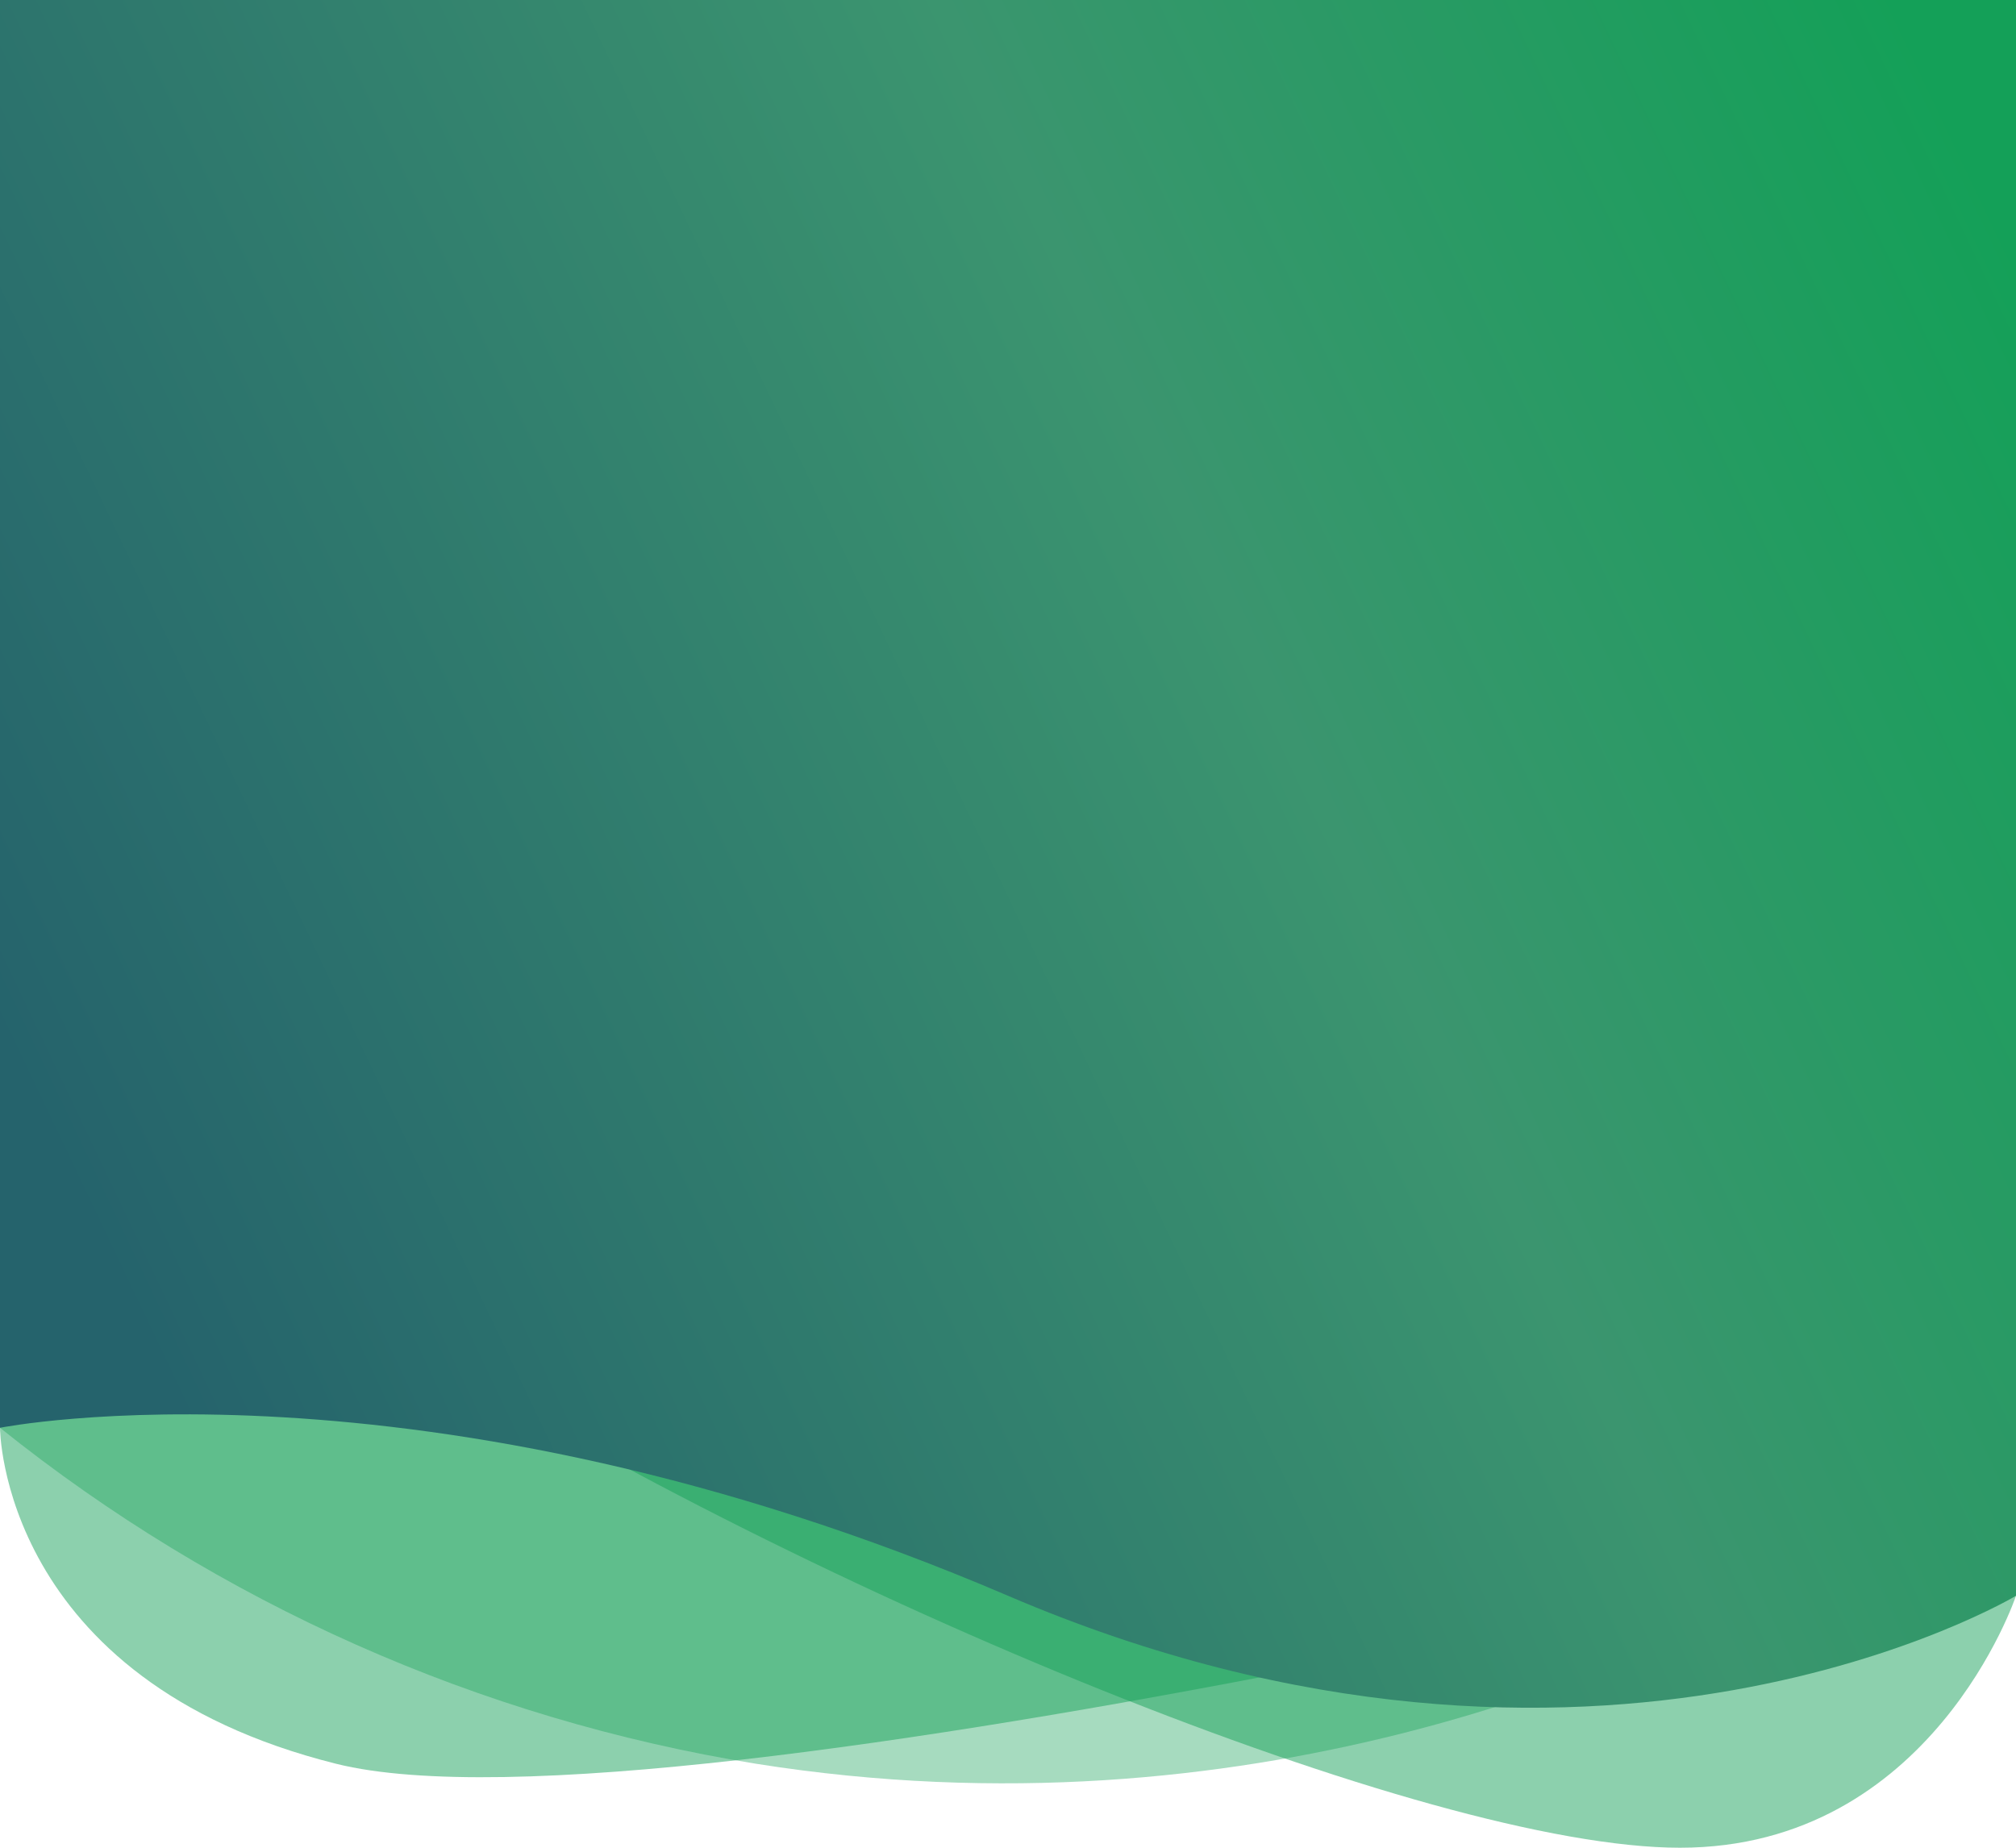
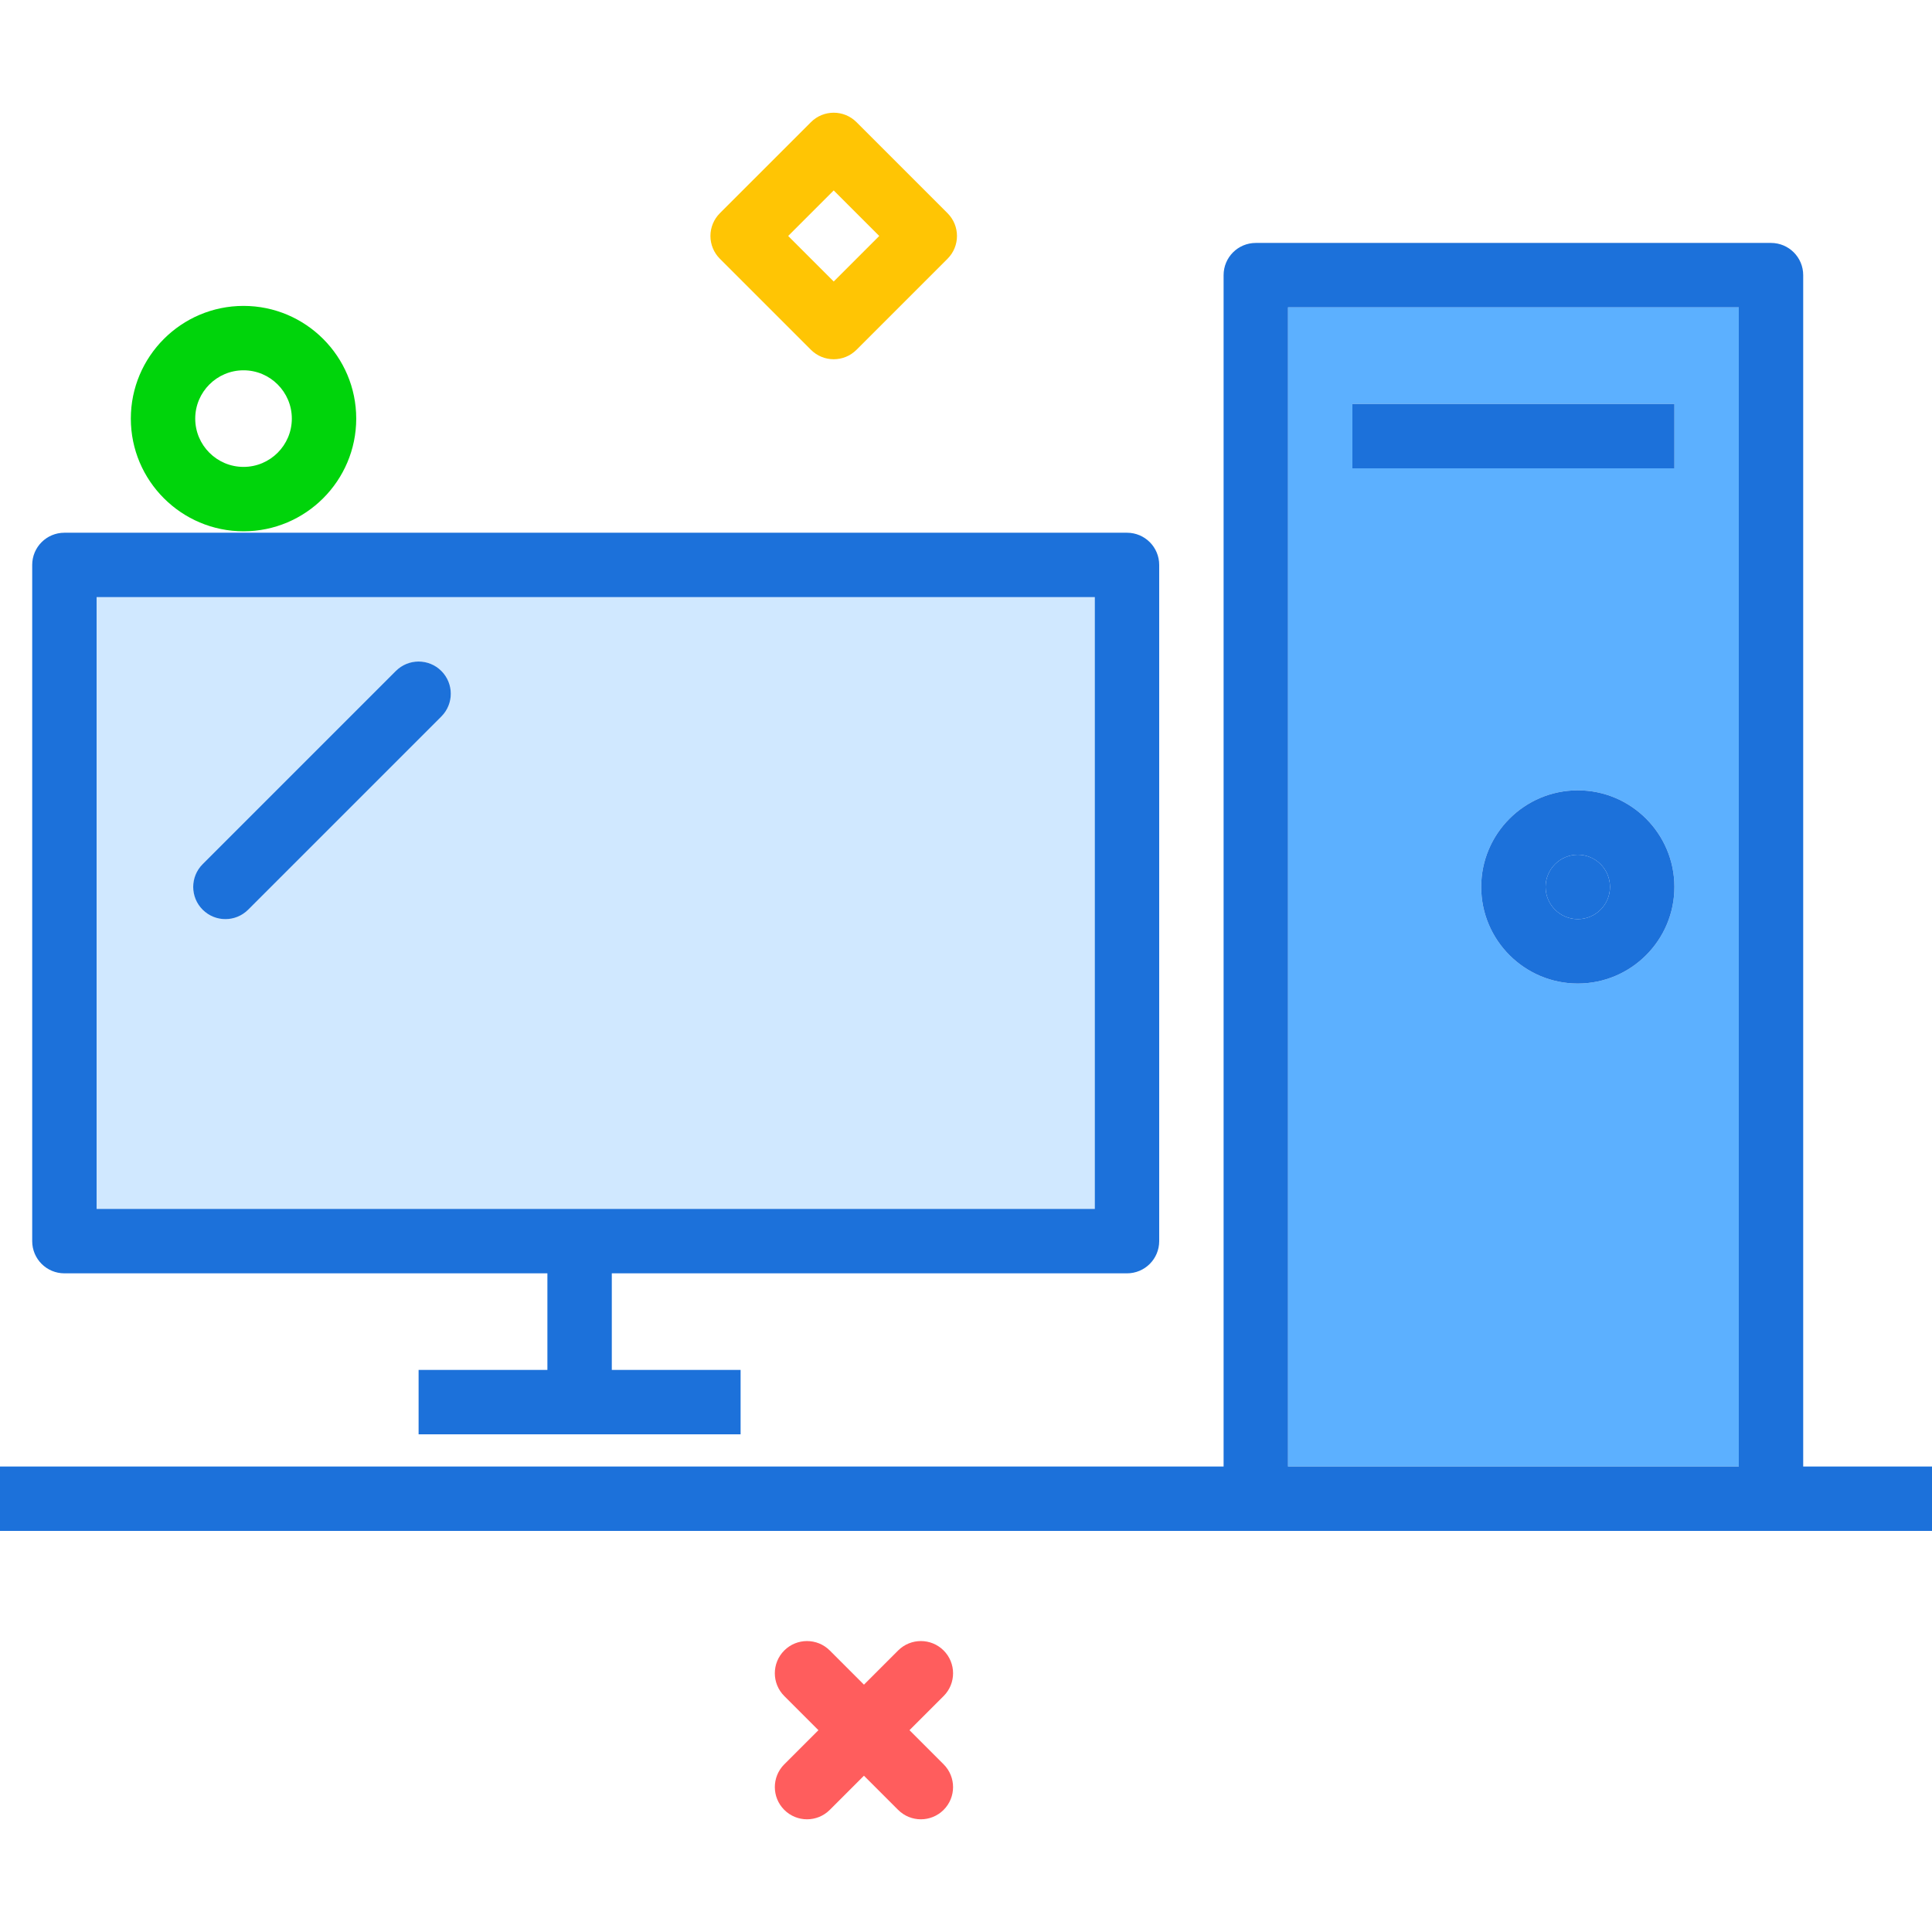
- <svg xmlns="http://www.w3.org/2000/svg" viewBox="0 0 300 275">
-   <defs>
-     <linearGradient id="small-hero-gradient-1" x1="13.74" y1="183.7" x2="303.96" y2="45.59" gradientUnits="userSpaceOnUse">
-       <stop offset="0" stop-color="#25636c" />
-       <stop offset="0.6" stop-color="#3b956f" />
-       <stop offset="1" stop-color="#14a058" />
-     </linearGradient>
-   </defs>
+ <svg xmlns="http://www.w3.org/2000/svg" version="1.1" id="desktop" viewBox="0 0 240 212" enable-background="new 0 0 240 212" xml:space="preserve" width="512" height="512">
  <g>
-     <g>
-       <path fill="#14a058" opacity="0.49" d="M0,187.5v25s0,37.5,50,50S300,225,300,225V187.5Z" />
-     </g>
-     <g>
-       <path fill="#14a058" opacity="0.49" d="M300,237.5S287.5,275,250,275,121.05,237.5,61.4,200s134.21,0,134.21,0Z" />
-     </g>
-     <g>
-       <path fill="#14a058" opacity="0.38" d="M0,200v12.5a241.47,241.47,0,0,0,112.5,50c73.6,11.69,130.61-14.86,150-25L300,200Z" />
-     </g>
-     <g>
-       <path fill="url(#small-hero-gradient-1)" d="M0,0V212.5s62.5-12.5,150,25,150,0,150,0V0Z" />
-     </g>
+     <path fill="#D0E8FF" d="M76,136.178h60v-76H12v76h56H76z M54.828,75.006l-24,24c-0.781,0.781-1.805,1.172-2.828,1.172   s-2.047-0.391-2.828-1.172c-1.562-1.562-1.562-4.094,0-5.656l24-24c1.562-1.562,4.094-1.562,5.656,0   S56.391,73.443,54.828,75.006z" />
+     <circle fill="#1C71DA" cx="196" cy="96.178" r="4" />
+     <path fill="#5CB0FF" d="M160,24.178v144h56v-144H160z M196,108.178c-6.617,0-12-5.383-12-12s5.383-12,12-12s12,5.383,12,12   S202.617,108.178,196,108.178z M208,44.178h-40v-8h40V44.178z" />
+     <path fill="#1C71DA" d="M8,144.178h60v12H52v8h40v-8H76v-12h64c2.211,0,4-1.789,4-4v-84c0-2.211-1.789-4-4-4H8   c-2.211,0-4,1.789-4,4v84C4,142.389,5.789,144.178,8,144.178z M12,60.178h124v76H76h-8H12V60.178z" />
+     <rect x="168" y="36.178" fill="#1C71DA" width="40" height="8" />
+     <path fill="#1C71DA" d="M196,84.178c-6.617,0-12,5.383-12,12s5.383,12,12,12s12-5.383,12-12S202.617,84.178,196,84.178z    M196,100.178c-2.207,0-4-1.793-4-4s1.793-4,4-4s4,1.793,4,4S198.207,100.178,196,100.178z" />
+     <path fill="#1C71DA" d="M49.172,69.35l-24,24c-1.562,1.562-1.562,4.094,0,5.656c0.781,0.781,1.805,1.172,2.828,1.172   s2.047-0.391,2.828-1.172l24-24c1.562-1.562,1.562-4.094,0-5.656S50.734,67.787,49.172,69.35z" />
+     <path fill="#1C71DA" d="M224,168.178v-148c0-2.211-1.789-4-4-4h-64c-2.211,0-4,1.789-4,4v148H0v8h156h64h20v-8H224z    M160,168.178v-144h56v144H160z" />
  </g>
+   <path fill="#FF5D5D" d="M100.252,212c-1.023,0-2.048-0.391-2.828-1.172c-1.562-1.562-1.562-4.095,0-5.656l14.143-14.142  c1.562-1.562,4.096-1.562,5.656,0c1.562,1.562,1.562,4.095,0,5.656l-14.143,14.142  C102.299,211.609,101.275,212,100.252,212z" />
+   <path fill="#FF5D5D" d="M114.394,212c-1.023,0-2.047-0.391-2.828-1.172l-14.143-14.142  c-1.562-1.562-1.562-4.095,0-5.656c1.56-1.562,4.094-1.562,5.656,0l14.143,14.142  c1.562,1.562,1.562,4.095,0,5.656C116.442,211.609,115.418,212,114.394,212z" />
+   <path fill="#00D40B" d="M30.252,52c-7.72,0-14-6.28-14-14s6.28-14,14-14s14,6.28,14,14S37.972,52,30.252,52z M30.252,32  c-3.309,0-6,2.691-6,6s2.691,6,6,6s6-2.691,6-6S33.56,32,30.252,32z" />
+   <path fill="#FFC504" d="M103.566,30.627c-1.023,0-2.047-0.391-2.828-1.172L89.424,18.142  c-0.75-0.75-1.172-1.768-1.172-2.828s0.422-2.078,1.172-2.828l11.315-11.313c1.562-1.562,4.094-1.562,5.656,0  l11.313,11.313c1.562,1.562,1.562,4.095,0,5.656l-11.313,11.313C105.614,30.236,104.59,30.627,103.566,30.627z   M97.909,15.313l5.657,5.657l5.656-5.657l-5.656-5.657L97.909,15.313z" />
</svg>
